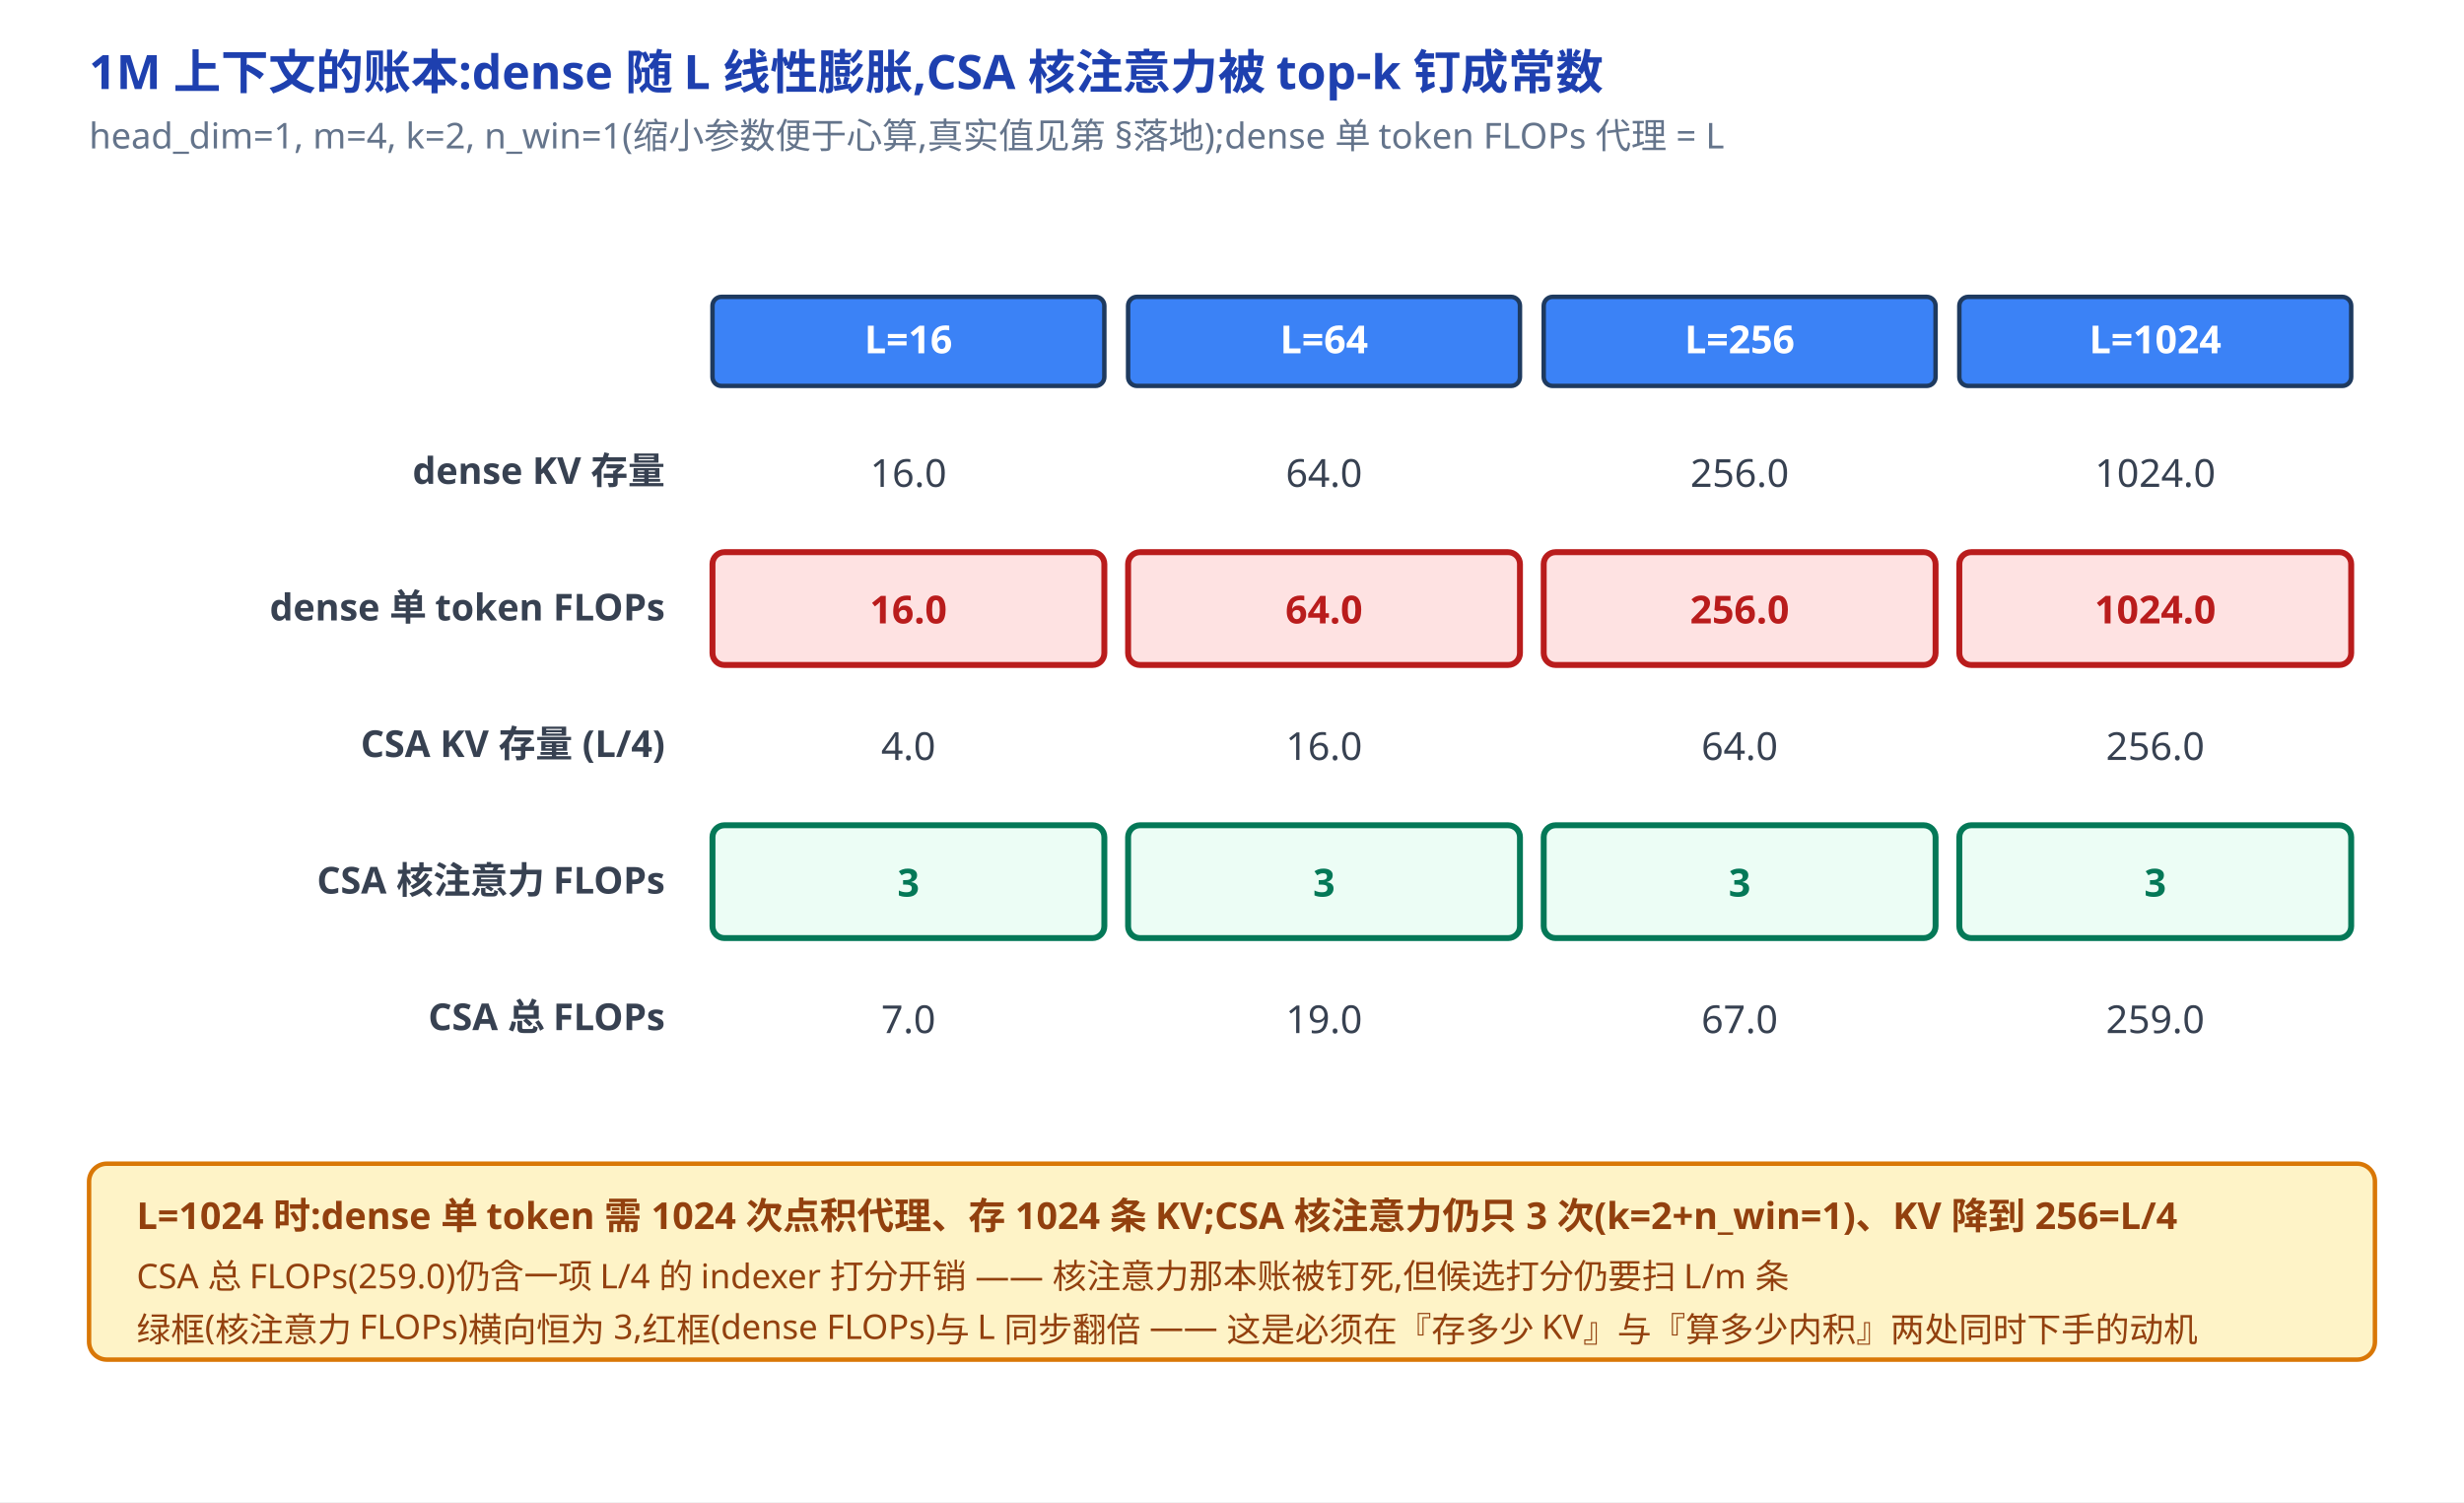
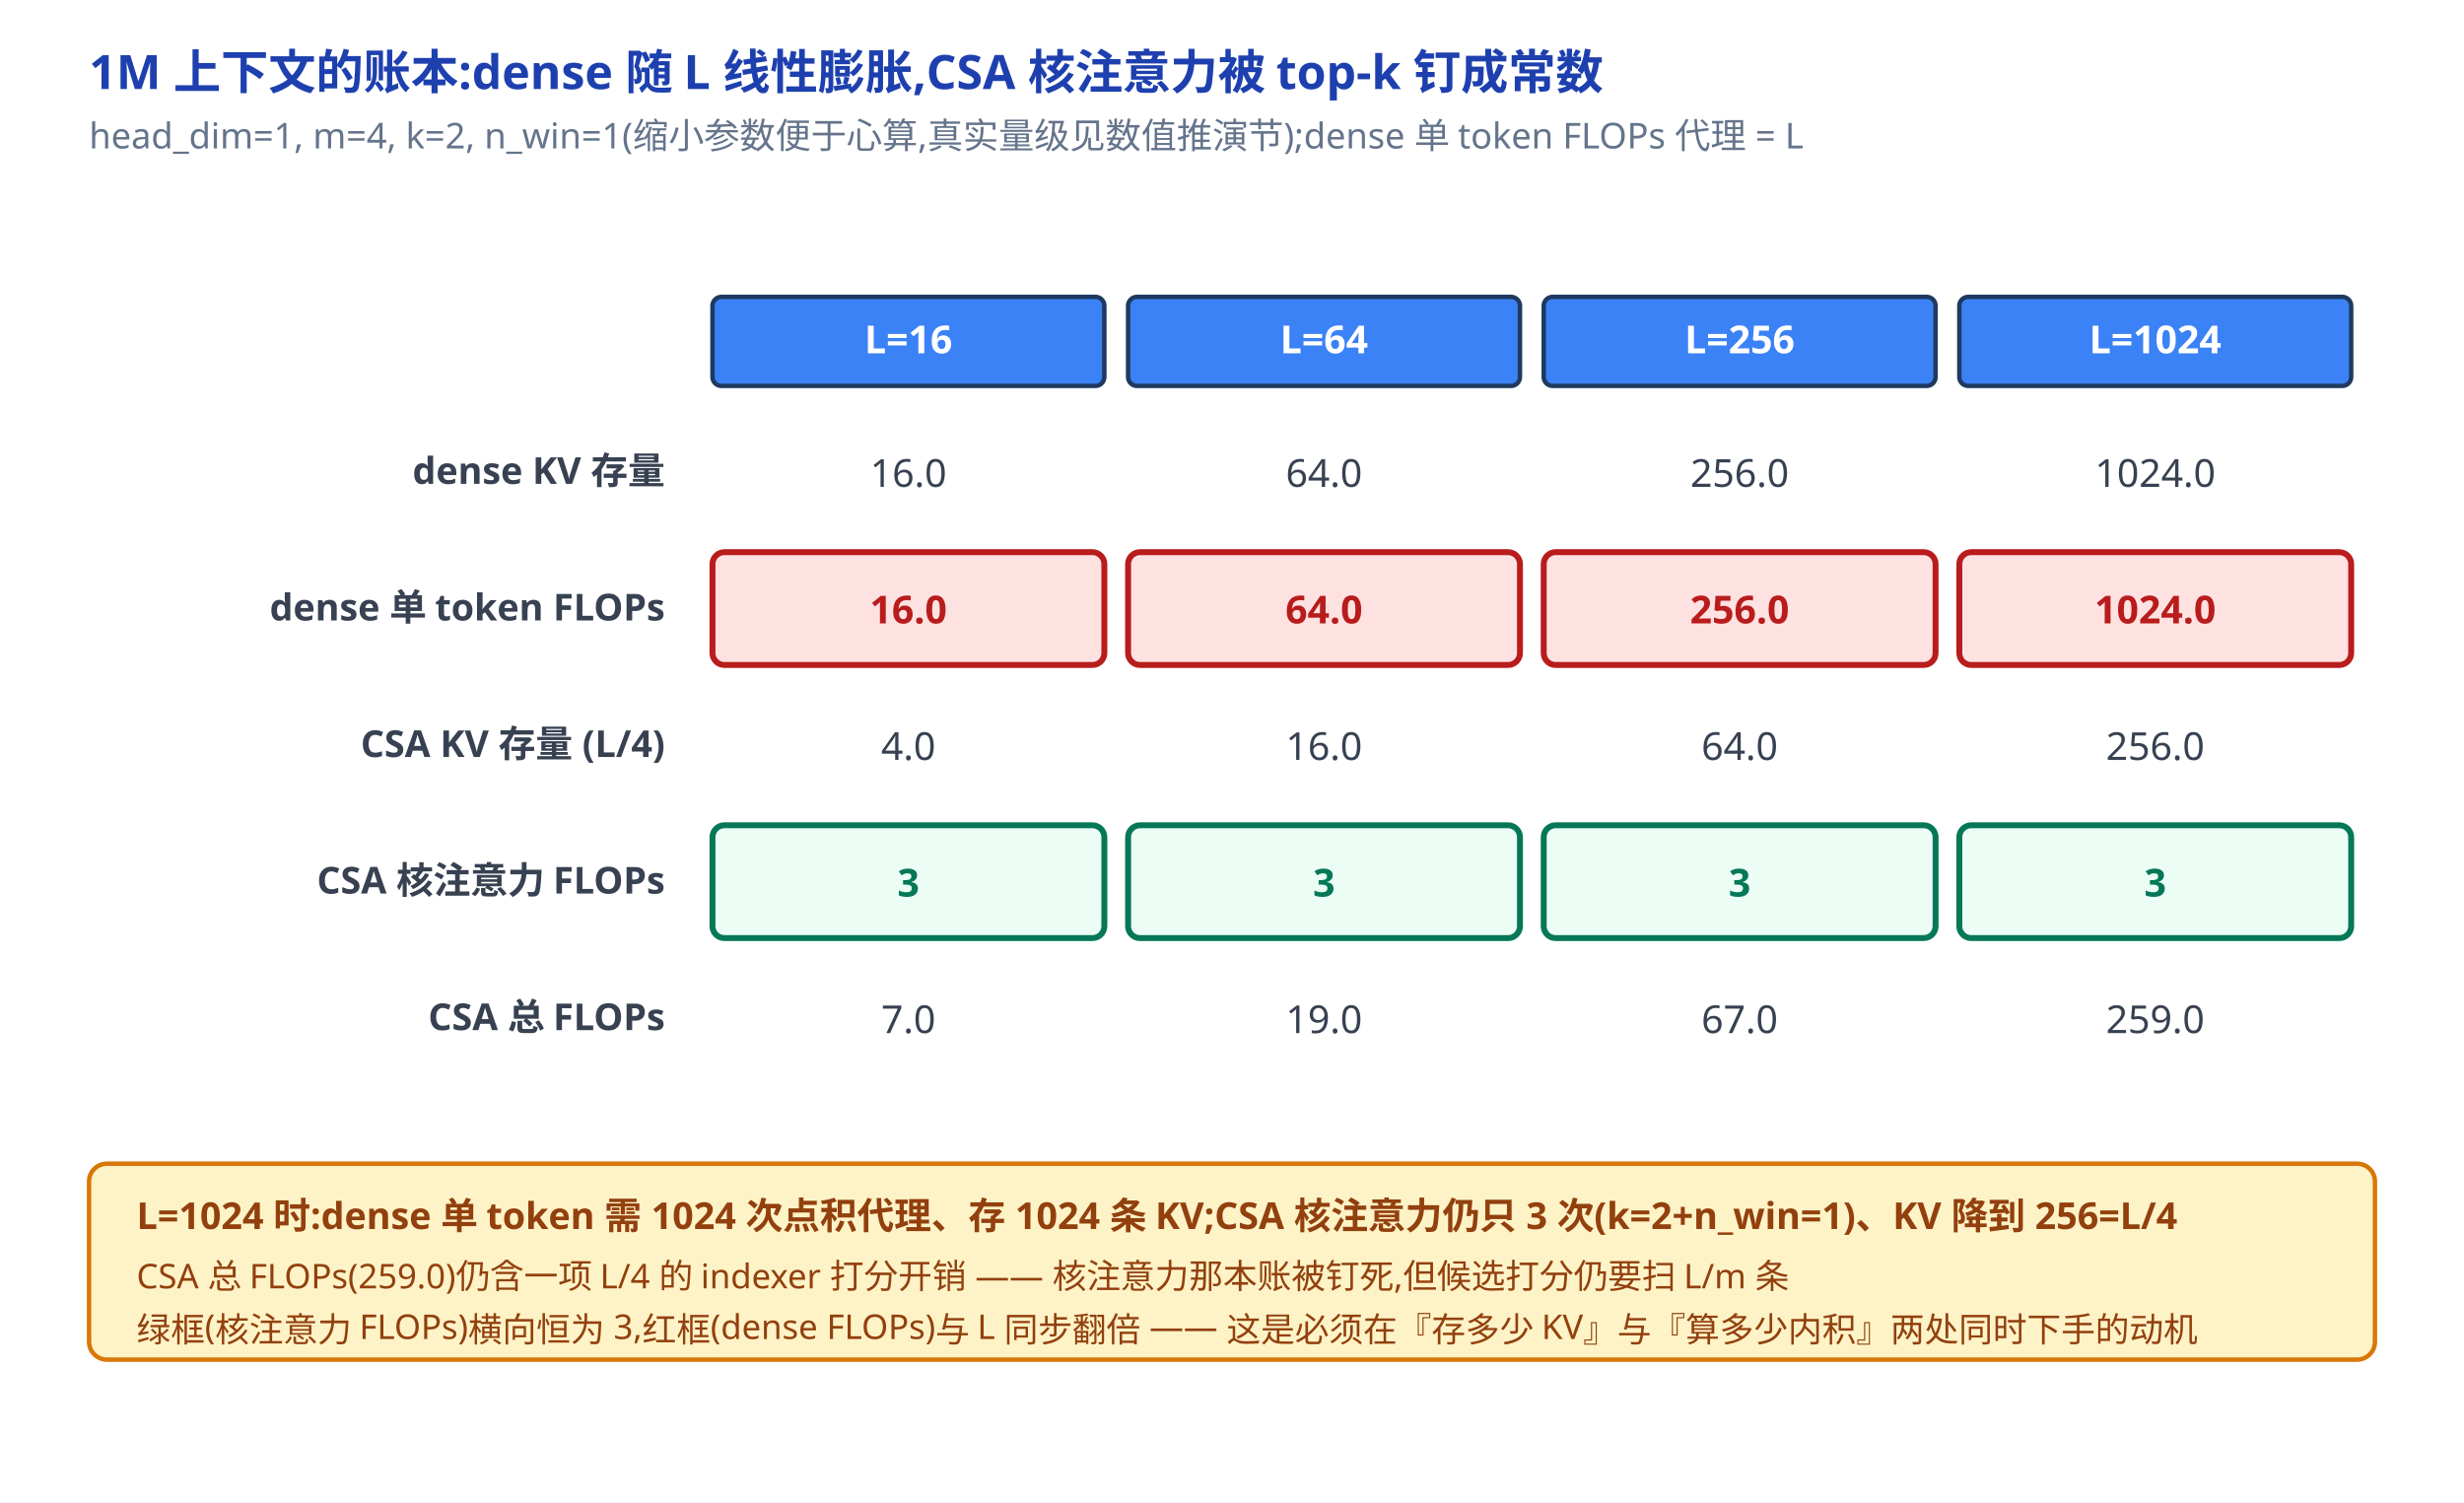
<svg xmlns="http://www.w3.org/2000/svg" viewBox="0 0 830 506">
  <defs>
    <marker id="a" viewBox="0 0 10 6" refX="9" refY="3" markerWidth="6" markerHeight="4" orient="auto">
      <path d="M0,0 L10,3 L0,6 Z" fill="#64748b" />
    </marker>
  </defs>
  <rect width="830" height="506" fill="white" />
  <text x="30" y="30" font-family="sans-serif" font-size="16" font-weight="bold" fill="#1e40af">1M 上下文的账本:dense 随 L 线性膨胀,CSA 核注意力被 top-k 钉成常数</text>
-   <text x="30" y="50" font-family="sans-serif" font-size="12" fill="#64748b">head_dim=1, m=4, k=2, n_win=1(缩小参数便于心算,真实值见第 §落地);dense 单 token FLOPs 代理 = L</text>
+   <text x="30" y="50" font-family="sans-serif" font-size="12" fill="#64748b">head_dim=1, m=4, k=2, n_win=1(缩小参数便于心算,真实量级见数值推演节);dense 单 token FLOPs 代理 = L</text>
  <rect x="240" y="100" width="132" height="30" rx="3" fill="#3b82f6" stroke="#1e3a5f" stroke-width="1.5" />
  <text x="306.0" y="119.0" text-anchor="middle" font-family="sans-serif" font-size="13" fill="white" font-weight="bold">L=16</text>
  <rect x="380" y="100" width="132" height="30" rx="3" fill="#3b82f6" stroke="#1e3a5f" stroke-width="1.5" />
  <text x="446.0" y="119.0" text-anchor="middle" font-family="sans-serif" font-size="13" fill="white" font-weight="bold">L=64</text>
  <rect x="520" y="100" width="132" height="30" rx="3" fill="#3b82f6" stroke="#1e3a5f" stroke-width="1.5" />
  <text x="586.0" y="119.0" text-anchor="middle" font-family="sans-serif" font-size="13" fill="white" font-weight="bold">L=256</text>
  <rect x="660" y="100" width="132" height="30" rx="3" fill="#3b82f6" stroke="#1e3a5f" stroke-width="1.5" />
  <text x="726.0" y="119.0" text-anchor="middle" font-family="sans-serif" font-size="13" fill="white" font-weight="bold">L=1024</text>
  <text x="224" y="163.0" text-anchor="end" font-family="sans-serif" font-size="12.5" font-weight="bold" fill="#374151">dense KV 存量</text>
  <text x="306.0" y="164.0" text-anchor="middle" font-family="sans-serif" font-size="13" fill="#374151">16.0</text>
  <text x="446.0" y="164.0" text-anchor="middle" font-family="sans-serif" font-size="13" fill="#374151">64.0</text>
  <text x="586.0" y="164.0" text-anchor="middle" font-family="sans-serif" font-size="13" fill="#374151">256.0</text>
  <text x="726.0" y="164.0" text-anchor="middle" font-family="sans-serif" font-size="13" fill="#374151">1024.0</text>
  <text x="224" y="209.0" text-anchor="end" font-family="sans-serif" font-size="12.5" font-weight="bold" fill="#374151">dense 单 token FLOPs</text>
  <rect x="240" y="186" width="132" height="38" rx="4" fill="#fee2e2" stroke="#b91c1c" stroke-width="2" />
  <text x="306.0" y="210.0" text-anchor="middle" font-family="sans-serif" font-size="13" fill="#b91c1c" font-weight="bold">16.0</text>
  <rect x="380" y="186" width="132" height="38" rx="4" fill="#fee2e2" stroke="#b91c1c" stroke-width="2" />
  <text x="446.0" y="210.0" text-anchor="middle" font-family="sans-serif" font-size="13" fill="#b91c1c" font-weight="bold">64.0</text>
  <rect x="520" y="186" width="132" height="38" rx="4" fill="#fee2e2" stroke="#b91c1c" stroke-width="2" />
  <text x="586.0" y="210.0" text-anchor="middle" font-family="sans-serif" font-size="13" fill="#b91c1c" font-weight="bold">256.0</text>
  <rect x="660" y="186" width="132" height="38" rx="4" fill="#fee2e2" stroke="#b91c1c" stroke-width="2" />
  <text x="726.0" y="210.0" text-anchor="middle" font-family="sans-serif" font-size="13" fill="#b91c1c" font-weight="bold">1024.0</text>
  <text x="224" y="255.0" text-anchor="end" font-family="sans-serif" font-size="12.5" font-weight="bold" fill="#374151">CSA KV 存量 (L/4)</text>
  <text x="306.0" y="256.0" text-anchor="middle" font-family="sans-serif" font-size="13" fill="#374151">4.0</text>
  <text x="446.0" y="256.0" text-anchor="middle" font-family="sans-serif" font-size="13" fill="#374151">16.0</text>
  <text x="586.0" y="256.0" text-anchor="middle" font-family="sans-serif" font-size="13" fill="#374151">64.0</text>
  <text x="726.0" y="256.0" text-anchor="middle" font-family="sans-serif" font-size="13" fill="#374151">256.0</text>
  <text x="224" y="301.0" text-anchor="end" font-family="sans-serif" font-size="12.5" font-weight="bold" fill="#374151">CSA 核注意力 FLOPs</text>
  <rect x="240" y="278" width="132" height="38" rx="4" fill="#ecfdf5" stroke="#047857" stroke-width="2" />
  <text x="306.0" y="302.0" text-anchor="middle" font-family="sans-serif" font-size="13" fill="#047857" font-weight="bold">3</text>
  <rect x="380" y="278" width="132" height="38" rx="4" fill="#ecfdf5" stroke="#047857" stroke-width="2" />
  <text x="446.0" y="302.0" text-anchor="middle" font-family="sans-serif" font-size="13" fill="#047857" font-weight="bold">3</text>
  <rect x="520" y="278" width="132" height="38" rx="4" fill="#ecfdf5" stroke="#047857" stroke-width="2" />
  <text x="586.0" y="302.0" text-anchor="middle" font-family="sans-serif" font-size="13" fill="#047857" font-weight="bold">3</text>
  <rect x="660" y="278" width="132" height="38" rx="4" fill="#ecfdf5" stroke="#047857" stroke-width="2" />
  <text x="726.0" y="302.0" text-anchor="middle" font-family="sans-serif" font-size="13" fill="#047857" font-weight="bold">3</text>
  <text x="224" y="347.0" text-anchor="end" font-family="sans-serif" font-size="12.5" font-weight="bold" fill="#374151">CSA 总 FLOPs</text>
  <text x="306.0" y="348.0" text-anchor="middle" font-family="sans-serif" font-size="13" fill="#374151">7.0</text>
  <text x="446.0" y="348.0" text-anchor="middle" font-family="sans-serif" font-size="13" fill="#374151">19.0</text>
  <text x="586.0" y="348.0" text-anchor="middle" font-family="sans-serif" font-size="13" fill="#374151">67.0</text>
  <text x="726.0" y="348.0" text-anchor="middle" font-family="sans-serif" font-size="13" fill="#374151">259.0</text>
  <rect x="30" y="392" width="770" height="66" rx="6" fill="#fef3c7" stroke="#d97706" stroke-width="1.5" />
  <text x="46" y="414" font-family="sans-serif" font-size="12.5" font-weight="bold" fill="#92400e">L=1024 时:dense 单 token 需 1024 次点积代理、存 1024 条 KV;CSA 核注意力仍只 3 次(k=2+n_win=1)、KV 降到 256=L/4</text>
  <text x="46" y="434" font-family="sans-serif" font-size="11.5" fill="#92400e">CSA 总 FLOPs(259.0)仍含一项 L/4 的 indexer 打分开销 —— 核注意力那本账被钉死,但候选打分仍要扫 L/m 条</text>
  <text x="46" y="452" font-family="sans-serif" font-size="11.5" fill="#92400e">绿框(核注意力 FLOPs)横向恒为 3,红框(dense FLOPs)与 L 同步翻倍 —— 这是必须在『存多少 KV』与『算多少内积』两处同时下手的动机</text>
</svg>
